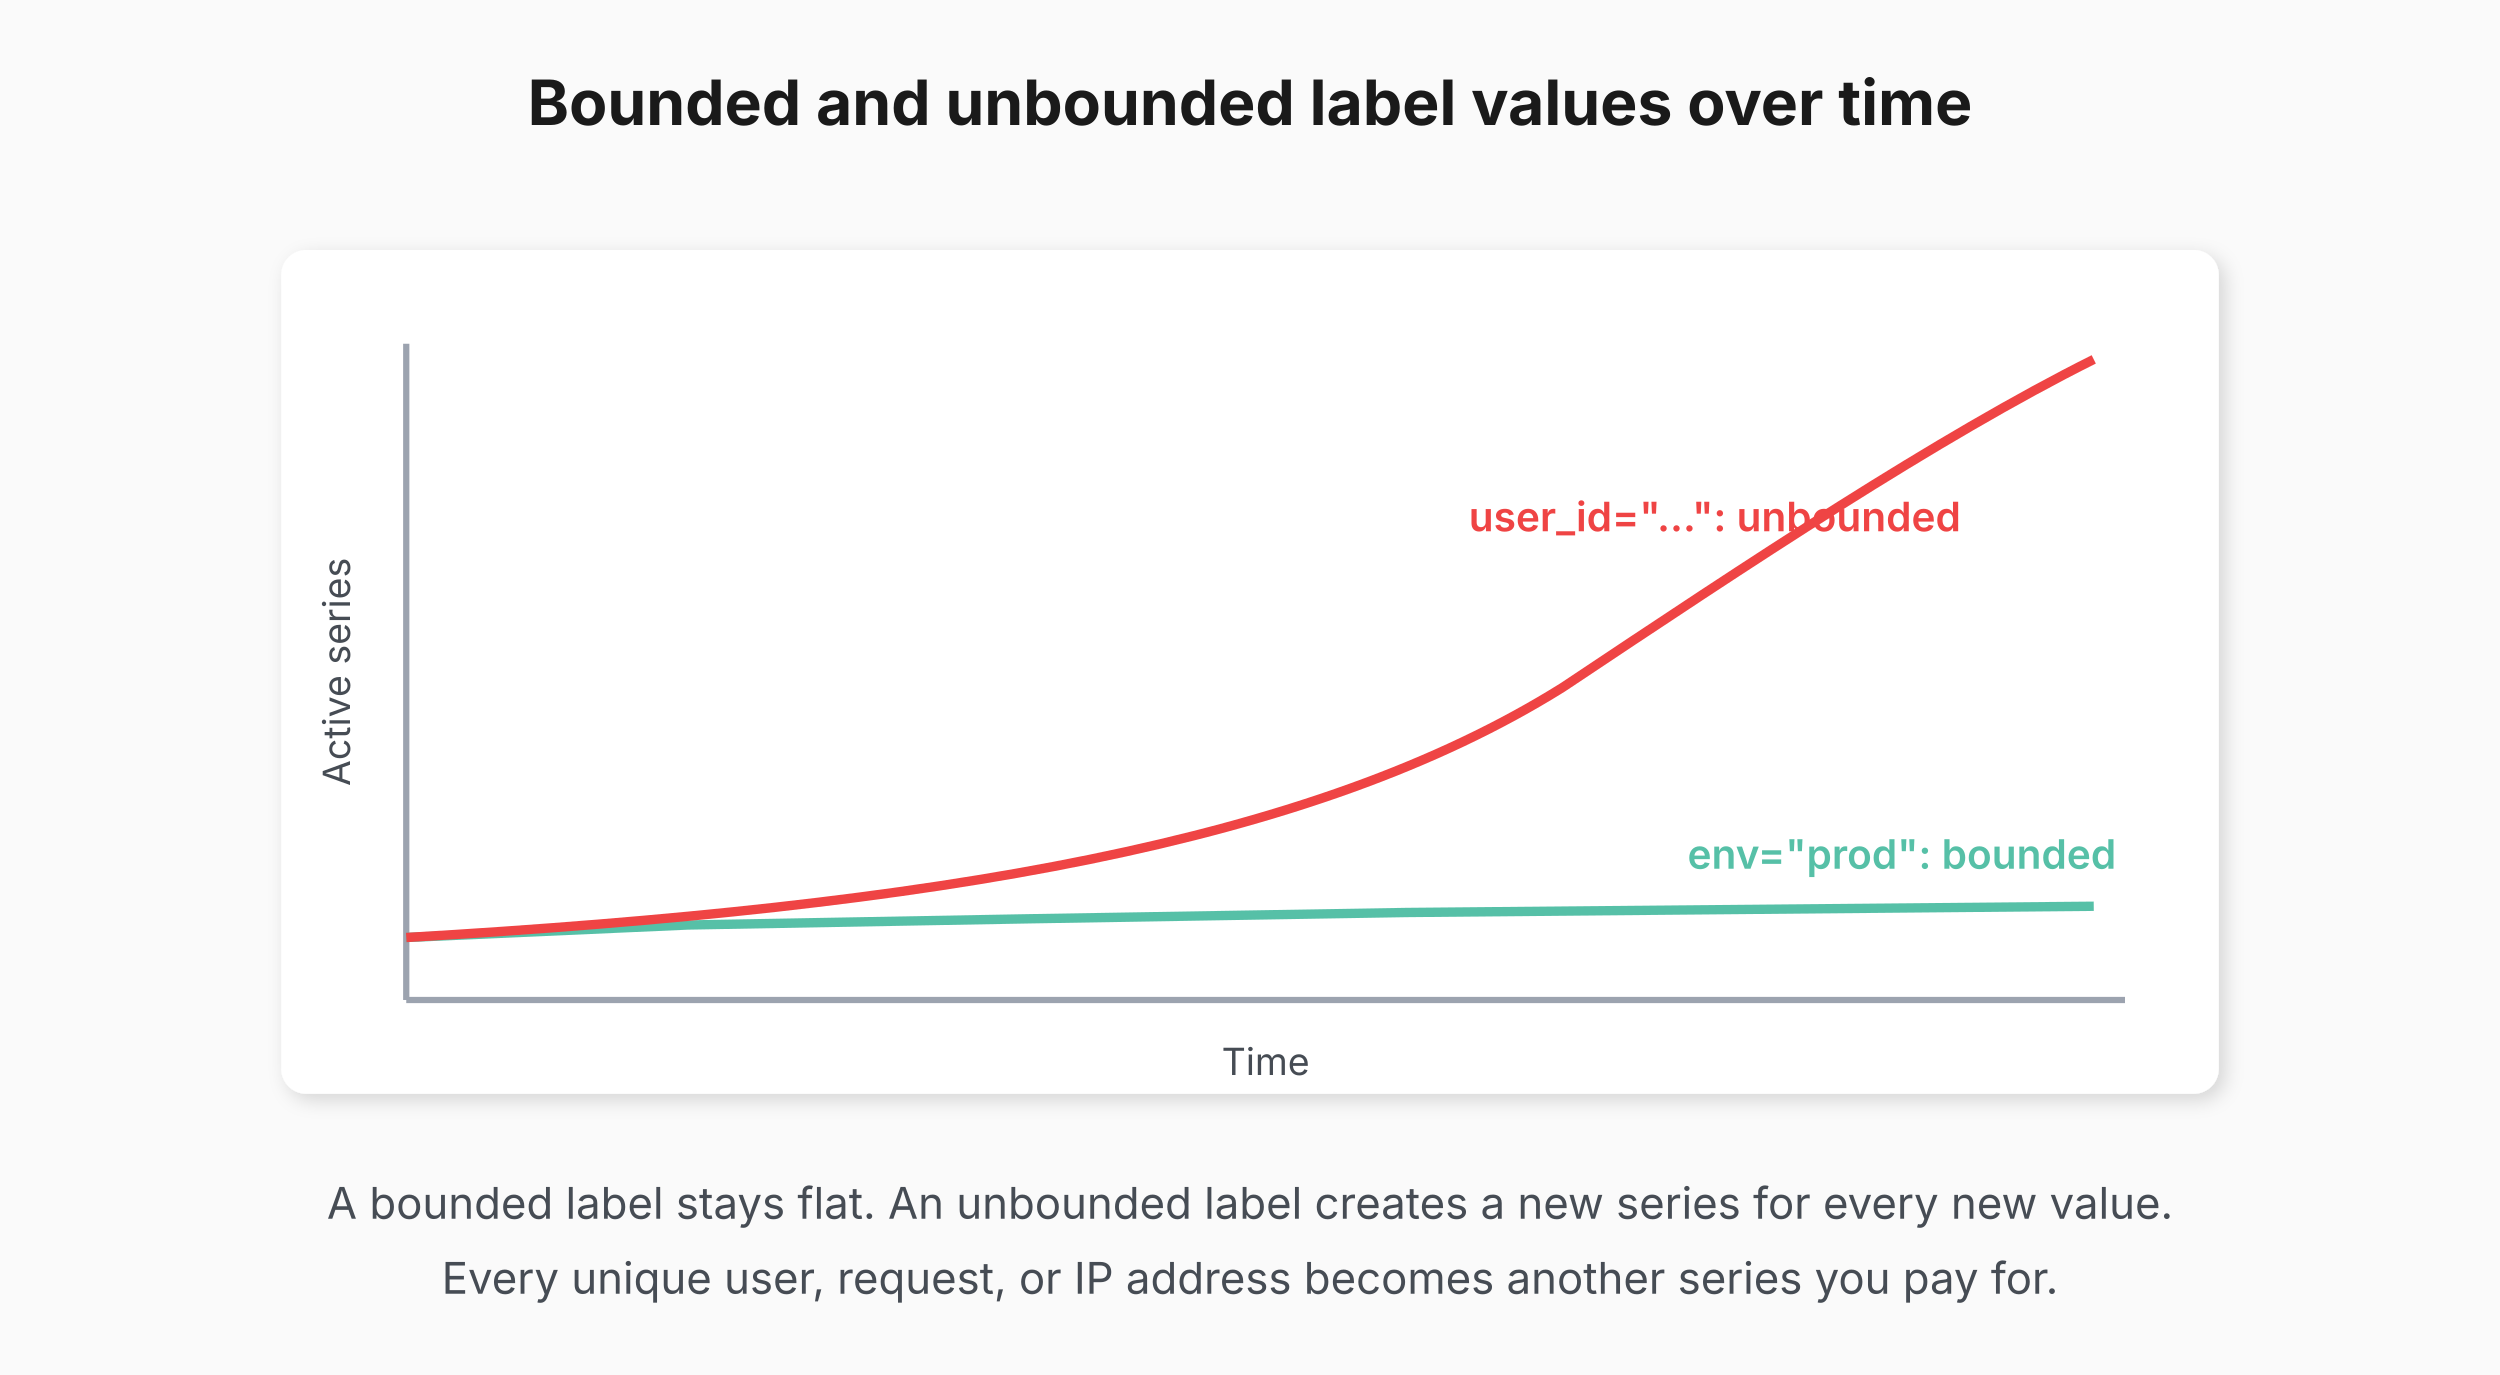
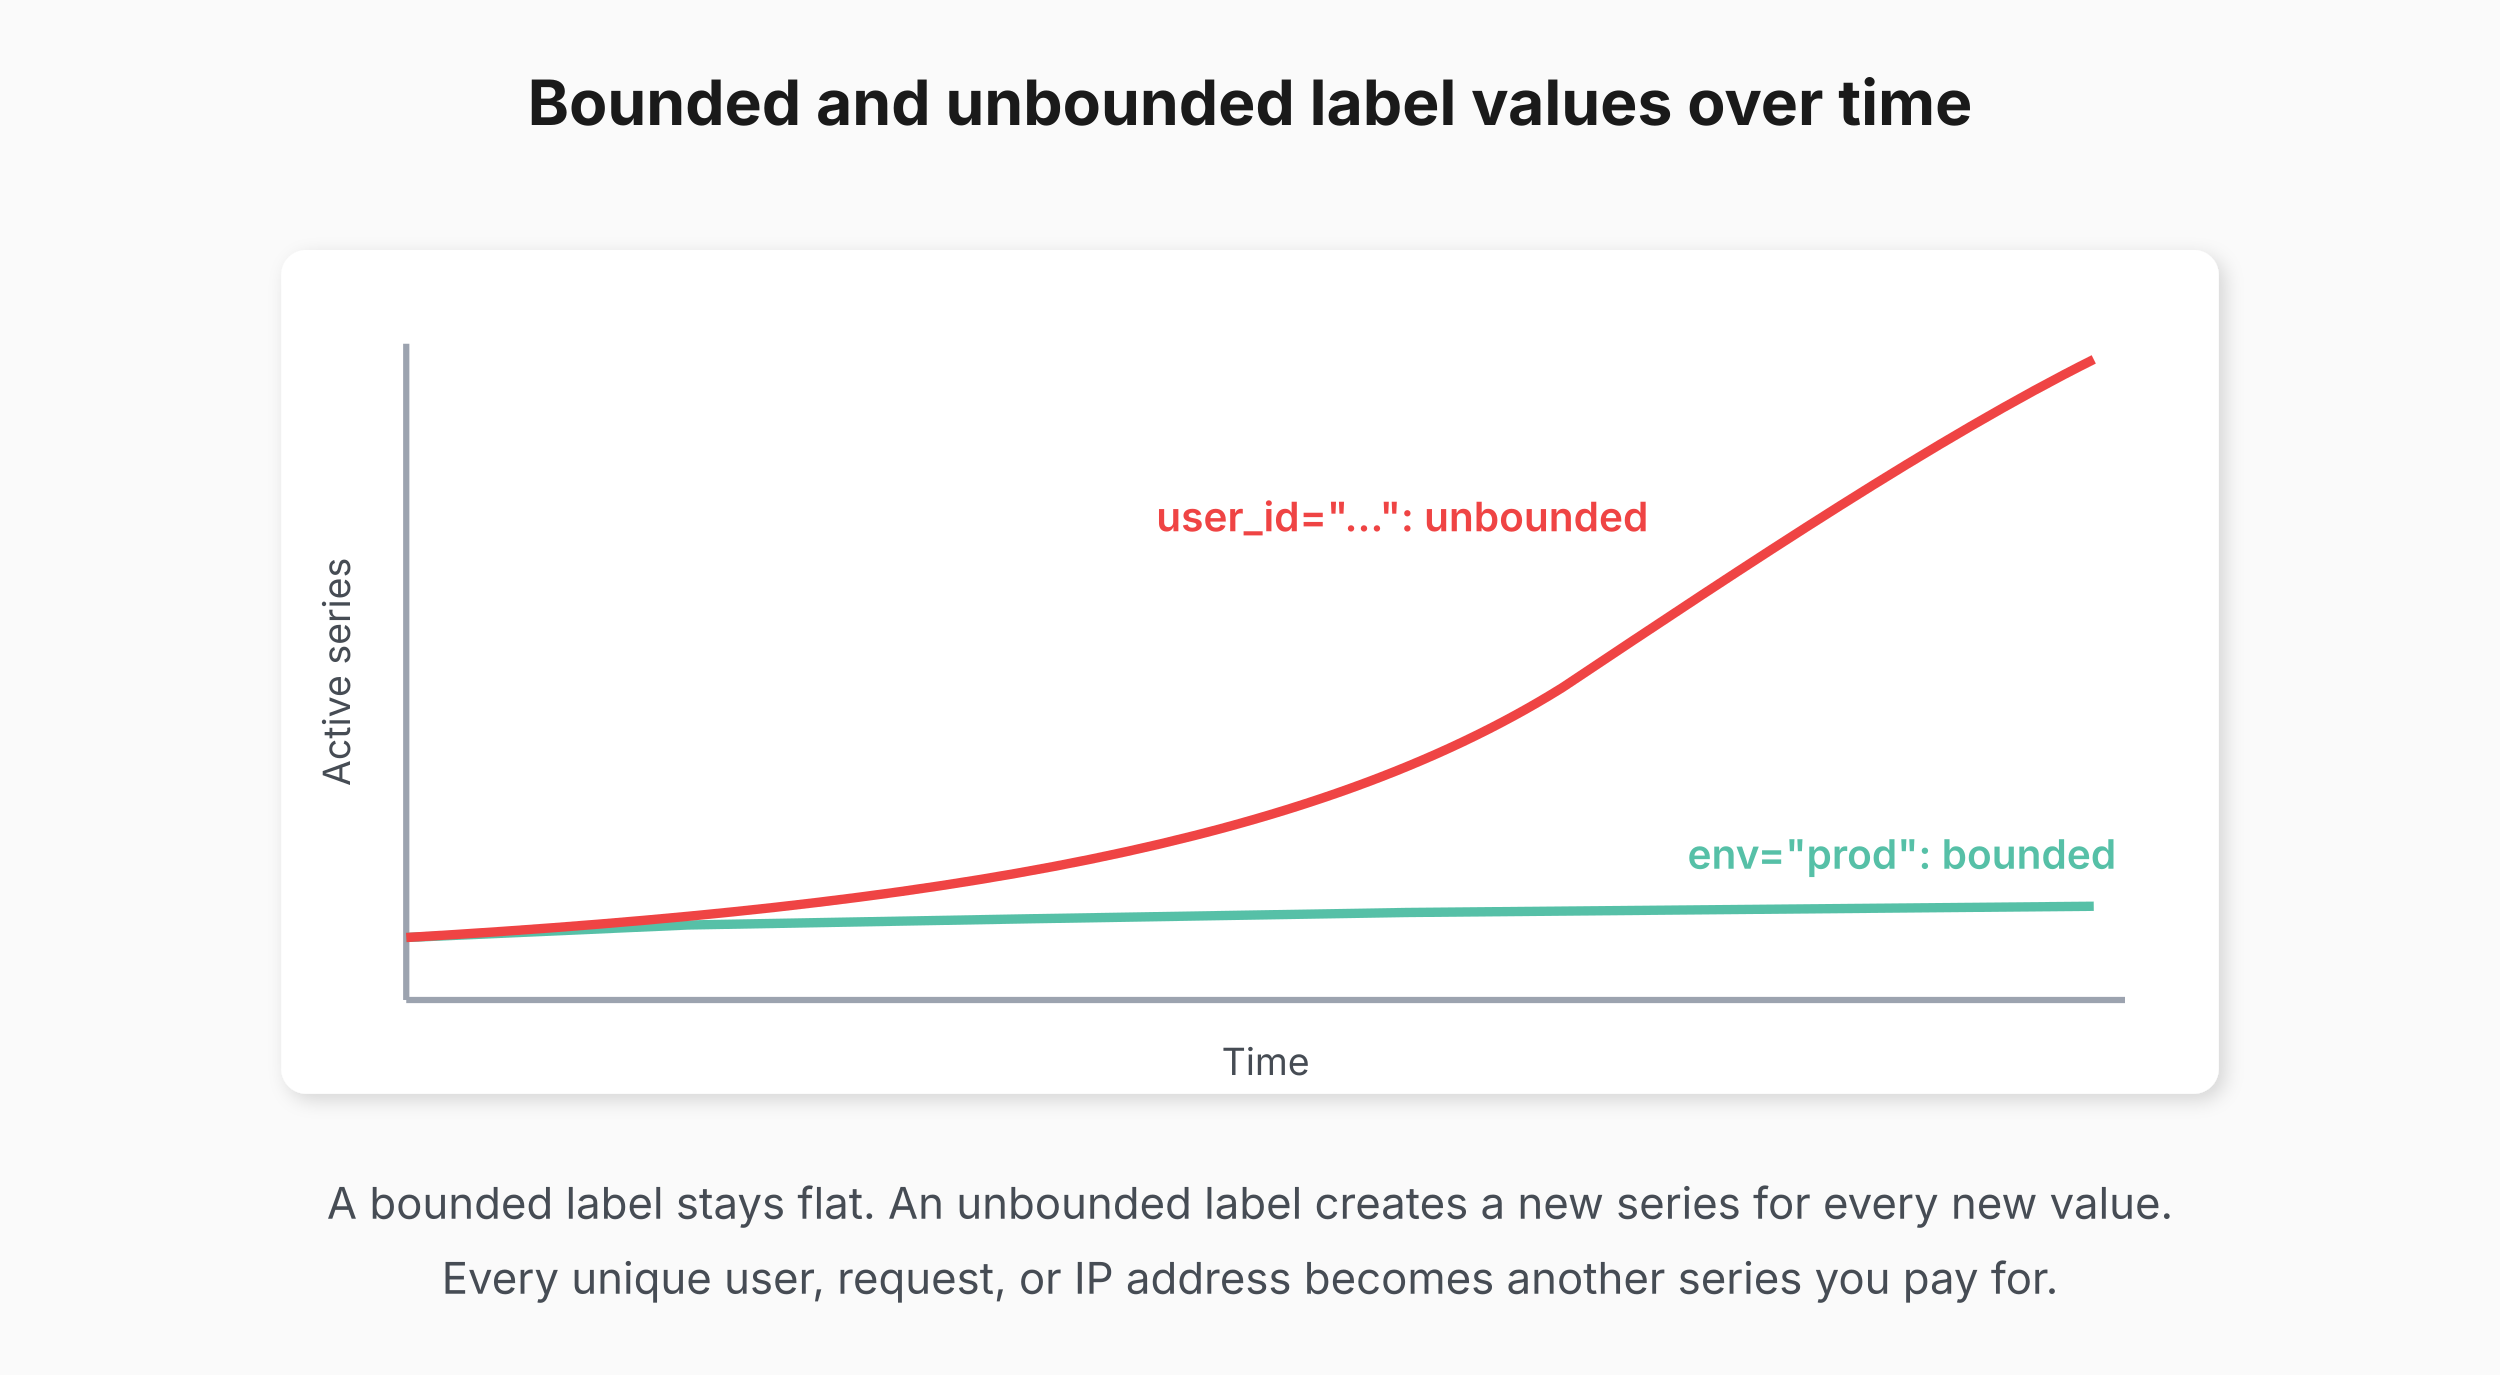
<svg xmlns="http://www.w3.org/2000/svg" viewBox="0 0 800 440">
  <defs>
    <filter id="shadow" x="-20%" y="-20%" width="140%" height="140%">
      <feDropShadow dx="2" dy="2" stdDeviation="3" flood-opacity="0.15" />
    </filter>
  </defs>
  <rect width="800" height="440" fill="#FAFAFA" />
  <text x="400" y="40" text-anchor="middle" fill="#1A1A1A" font-family="Inter, system-ui, sans-serif" font-size="20" font-weight="700">Bounded and unbounded label values over time</text>
  <rect x="90" y="80" width="620" height="270" rx="8" fill="#FFFFFF" filter="url(#shadow)" />
  <line x1="130" y1="320" x2="680" y2="320" stroke="#9CA3AF" stroke-width="2" />
  <line x1="130" y1="110" x2="130" y2="320" stroke="#9CA3AF" stroke-width="2" />
  <text x="405" y="344" text-anchor="middle" fill="#464C54" font-family="Inter, system-ui, sans-serif" font-size="12">Time</text>
  <text x="112" y="215" text-anchor="middle" fill="#464C54" transform="rotate(-90 112 215)" font-family="Inter, system-ui, sans-serif" font-size="12">Active series</text>
  <path d="M 130 300 L 220 296 L 330 294 L 450 292 L 560 291 L 670 290" fill="none" stroke="#56C0A7" stroke-width="3" />
  <text x="540" y="278" fill="#56C0A7" font-family="Inter, system-ui, sans-serif" font-size="13" font-weight="600">env="prod": bounded</text>
  <path d="M 130 300 C 300 290, 420 270, 500 220 C 560 180, 620 140, 670 115" fill="none" stroke="#EF4444" stroke-width="3" />
-   <text x="470" y="170" fill="#EF4444" font-family="Inter, system-ui, sans-serif" font-size="13" font-weight="600">user_id="...": unbounded</text>
+   <text x="370" y="170" fill="#EF4444" font-family="Inter, system-ui, sans-serif" font-size="13" font-weight="600">user_id="...": unbounded</text>
  <text x="400" y="390" text-anchor="middle" fill="#464C54" font-family="Inter, system-ui, sans-serif" font-size="14">A bounded label stays flat. An unbounded label creates a new series for every new value.</text>
  <text x="400" y="414" text-anchor="middle" fill="#464C54" font-family="Inter, system-ui, sans-serif" font-size="14">Every unique user, request, or IP address becomes another series you pay for.</text>
</svg>
